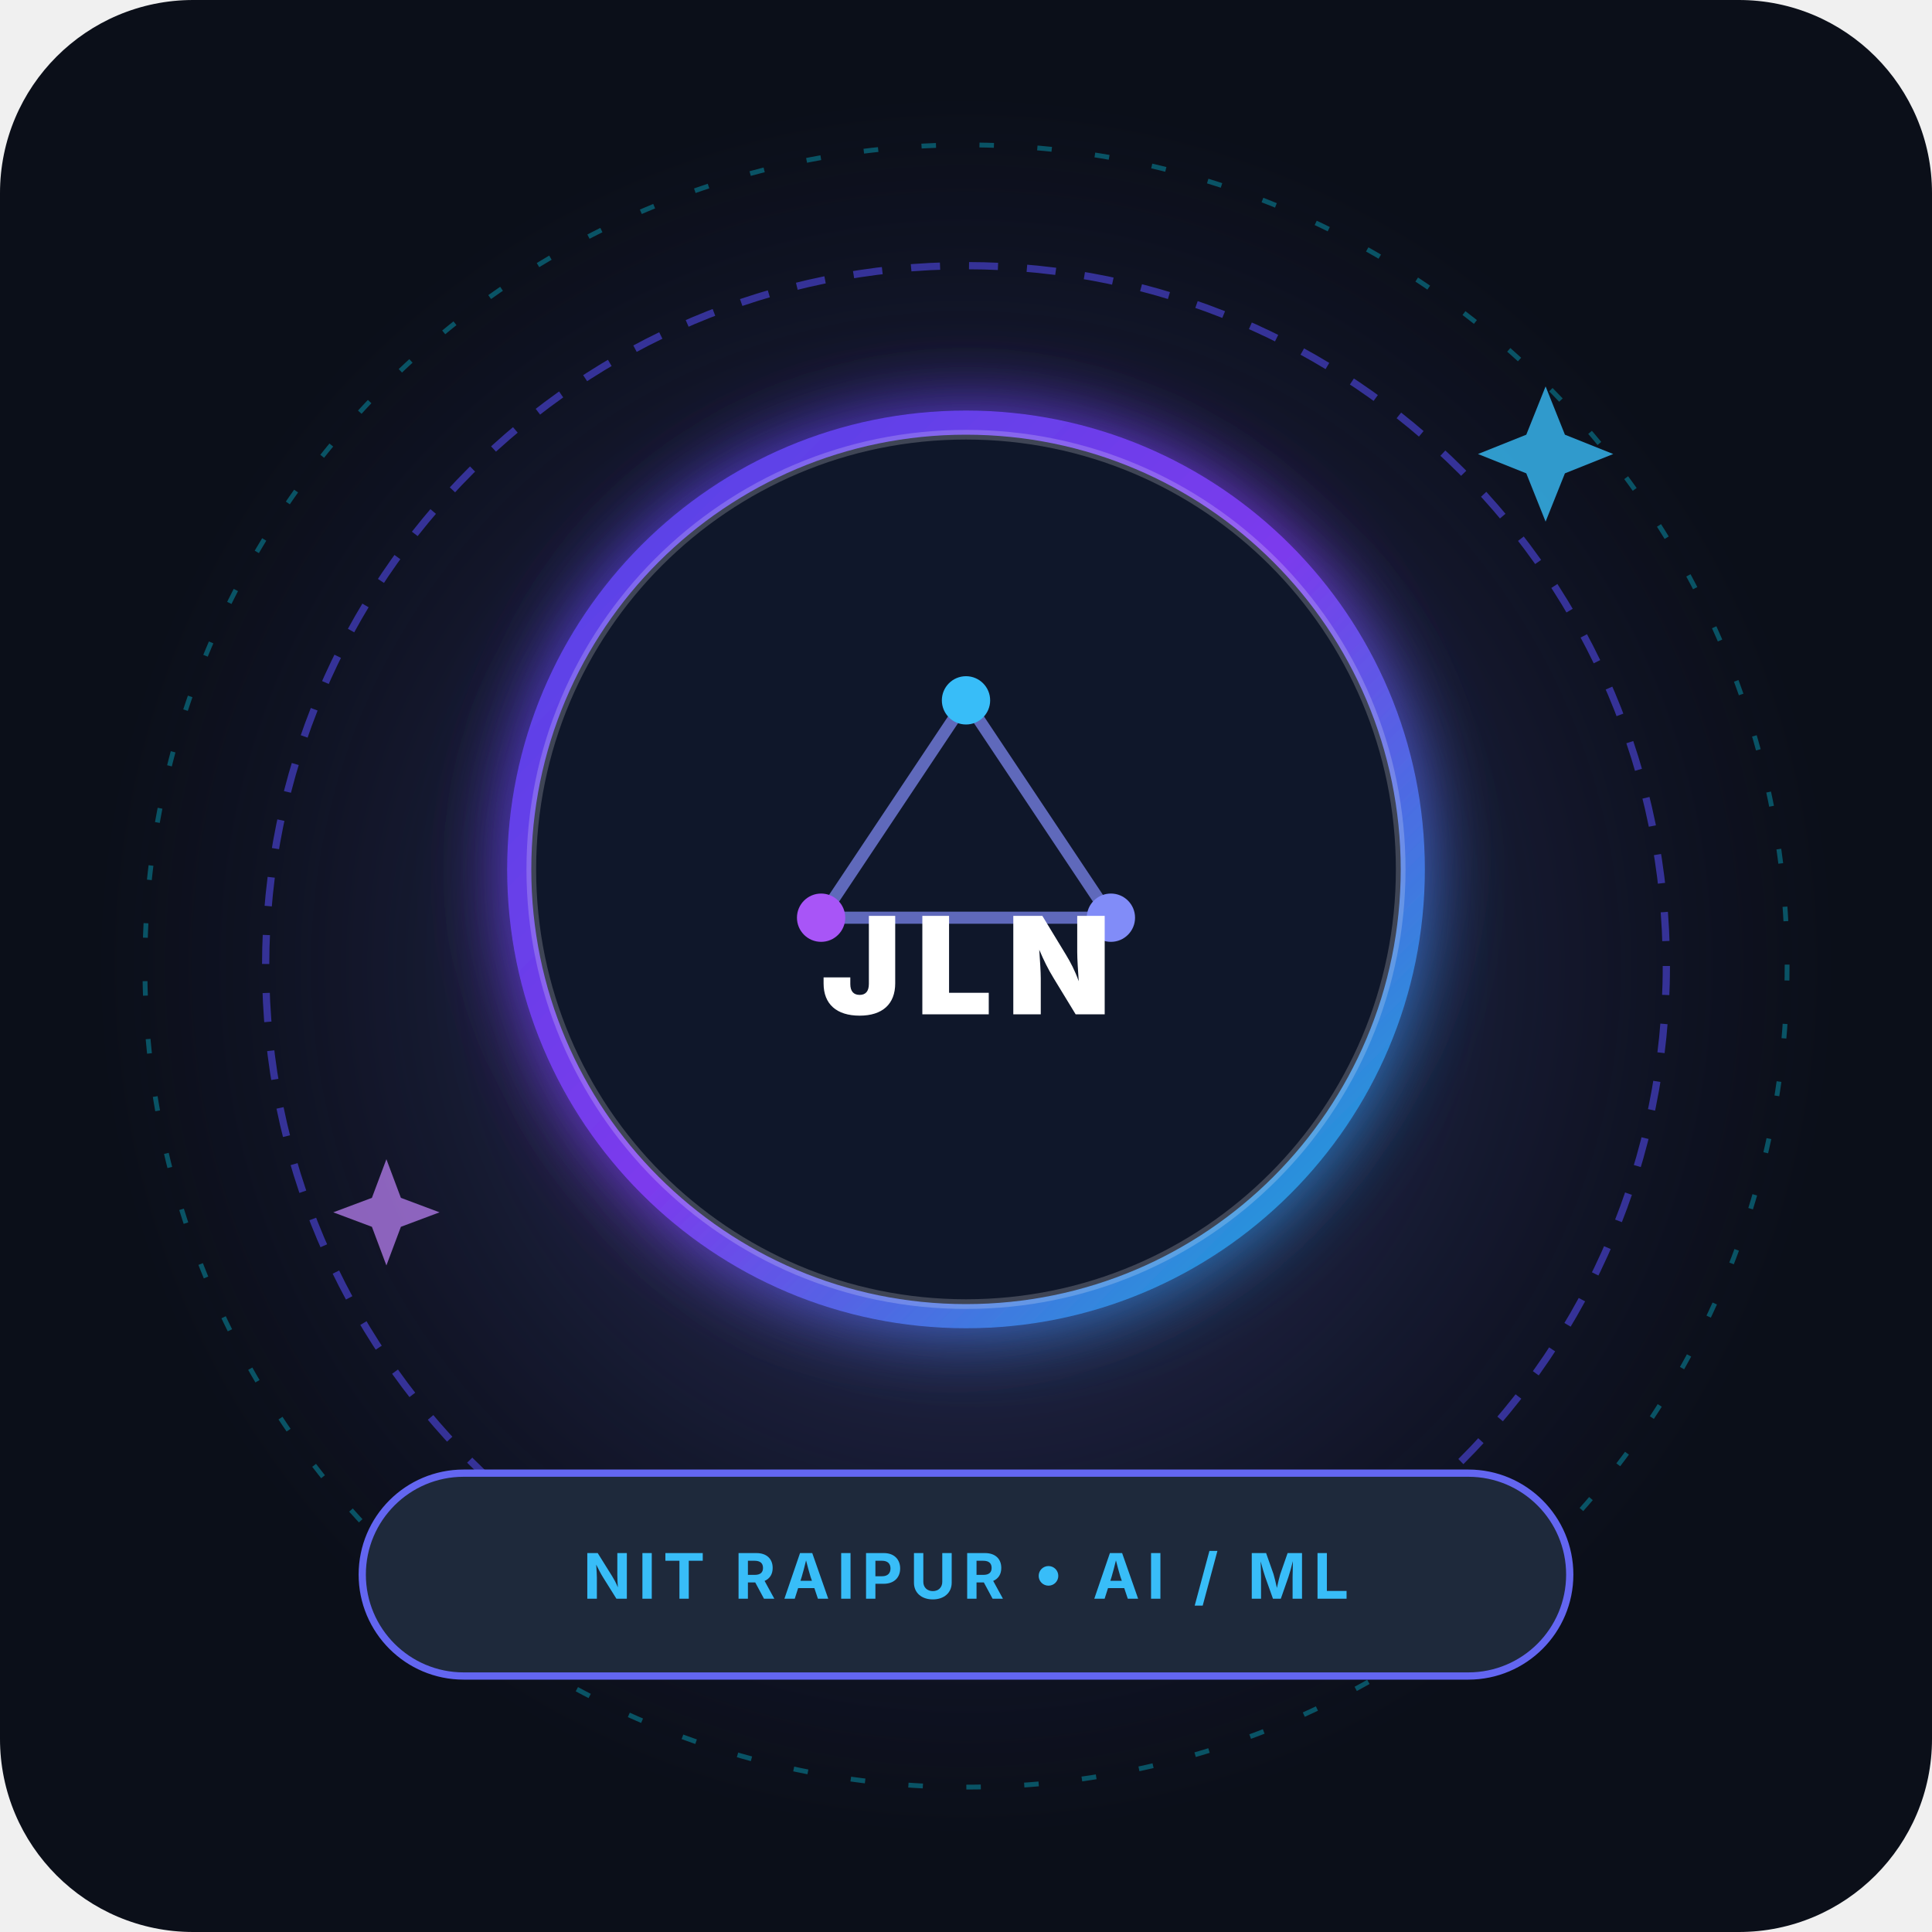
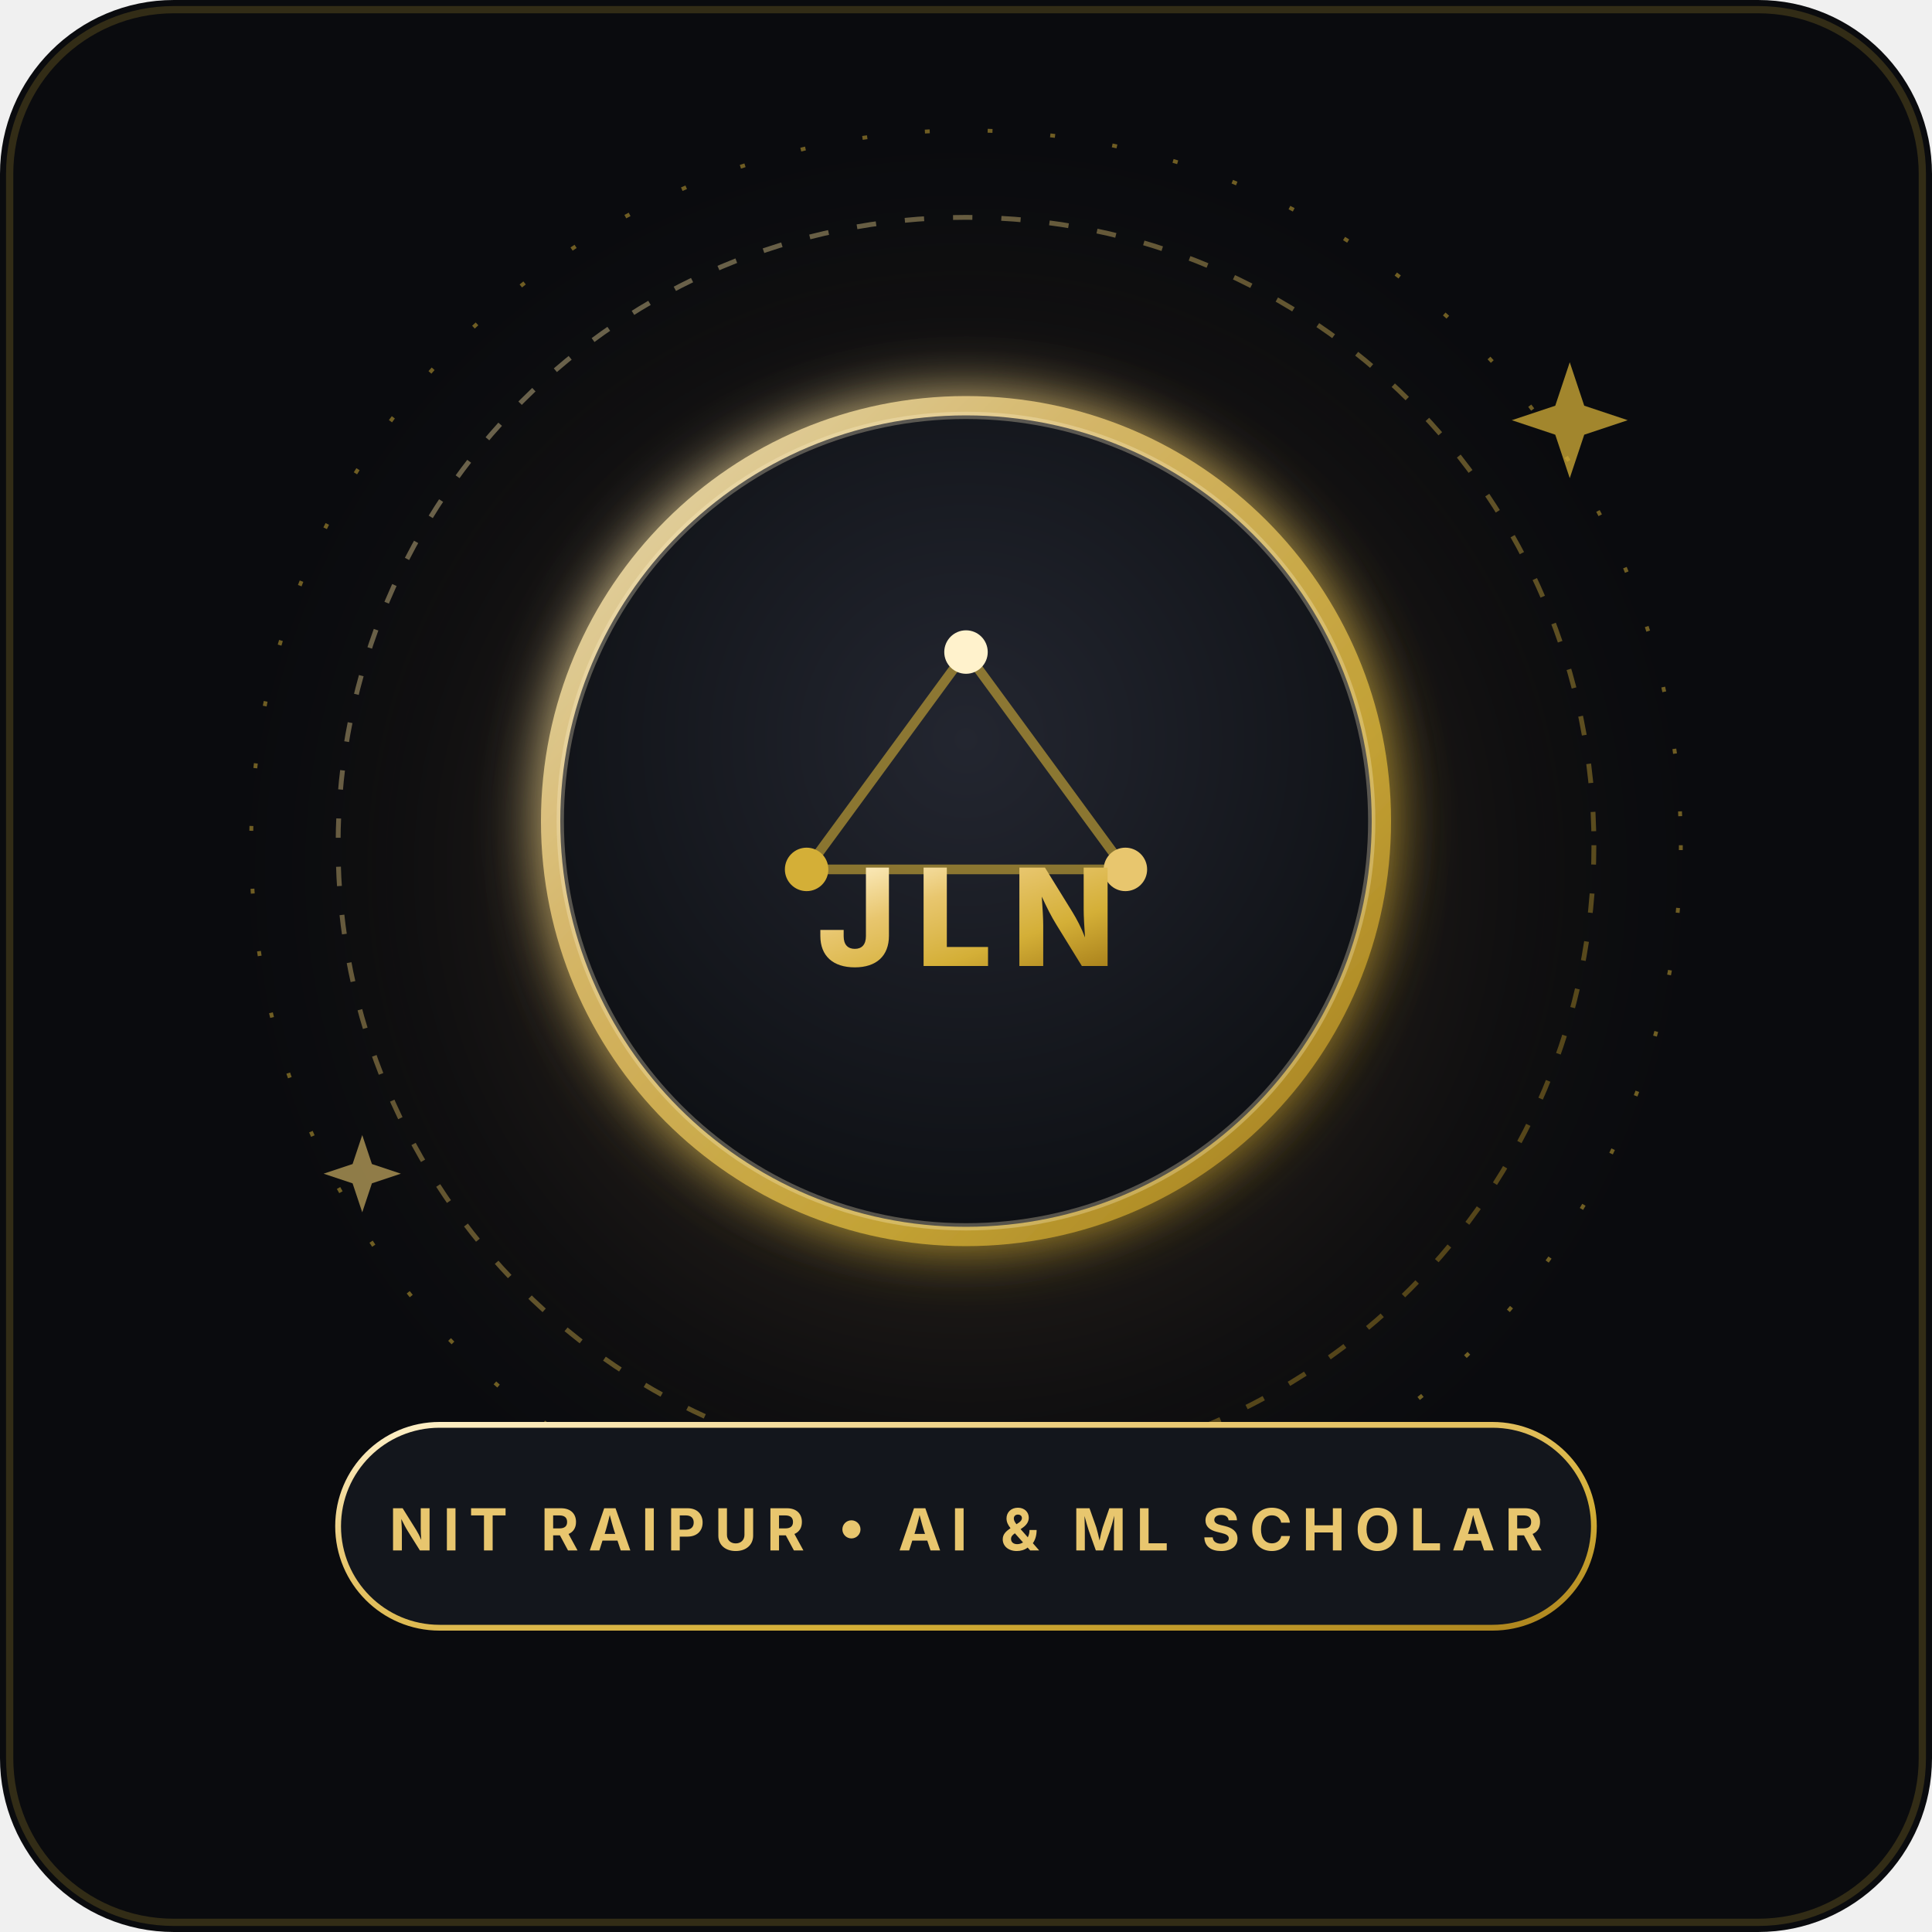
<svg xmlns="http://www.w3.org/2000/svg" viewBox="0 0 400 400" width="100%" height="100%">
  <defs>
-     <linearGradient id="bgGrad" x1="0%" y1="0%" x2="100%" y2="100%">
-       <stop offset="0%" stop-color="#4f46e5" />
-       <stop offset="50%" stop-color="#7c3aed" />
-       <stop offset="100%" stop-color="#06b6d4" />
+     <linearGradient id="goldGrad" x1="0%" y1="0%" x2="100%" y2="100%">
+       <stop offset="0%" stop-color="#fff2cc" />
+       <stop offset="35%" stop-color="#e8c66e" />
+       <stop offset="70%" stop-color="#d4af37" />
+       <stop offset="100%" stop-color="#aa821c" />
    </linearGradient>
    <radialGradient id="auraGlow" cx="50%" cy="50%" r="50%">
-       <stop offset="0%" stop-color="#818cf8" stop-opacity="0.4" />
-       <stop offset="100%" stop-color="#312e81" stop-opacity="0" />
+       <stop offset="0%" stop-color="#d4af37" stop-opacity="0.25" />
+       <stop offset="60%" stop-color="#b38753" stop-opacity="0.08" />
+       <stop offset="100%" stop-color="#0a0b0e" stop-opacity="0" />
    </radialGradient>
-     <filter id="glowEffect" x="-20%" y="-20%" width="140%" height="140%">
-       <feGaussianBlur stdDeviation="8" result="blur" />
+     <radialGradient id="cardGlow" cx="50%" cy="40%" r="60%">
+       <stop offset="0%" stop-color="#232630" />
+       <stop offset="100%" stop-color="#0e1014" />
+     </radialGradient>
+     <filter id="goldGlow" x="-20%" y="-20%" width="140%" height="140%">
+       <feGaussianBlur stdDeviation="6" result="blur" />
      <feComposite in="SourceGraphic" in2="blur" operator="over" />
    </filter>
  </defs>
-   <rect width="400" height="400" rx="40" fill="#0b0f19" />
-   <circle cx="200" cy="200" r="180" fill="url(#auraGlow)" />
-   <circle cx="200" cy="200" r="145" fill="none" stroke="#4f46e5" stroke-width="1.5" stroke-dasharray="6,6" opacity="0.6" />
-   <circle cx="200" cy="200" r="170" fill="none" stroke="#06b6d4" stroke-width="1" stroke-dasharray="3,9" opacity="0.4" />
-   <circle cx="200" cy="180" r="95" fill="url(#bgGrad)" filter="url(#glowEffect)" />
-   <circle cx="200" cy="180" r="90" fill="#0f172a" stroke="rgba(255,255,255,0.2)" stroke-width="2" />
-   <g transform="translate(145, 125)">
-     <path d="M 55,20 L 25,65 L 85,65 Z" fill="none" stroke="#818cf8" stroke-width="2.5" opacity="0.7" />
-     <circle cx="55" cy="20" r="5" fill="#38bdf8" />
-     <circle cx="25" cy="65" r="5" fill="#a855f7" />
-     <circle cx="85" cy="65" r="5" fill="#818cf8" />
-     <text x="55" y="85" font-family="'Inter', system-ui, sans-serif" font-weight="900" font-size="28" fill="#ffffff" text-anchor="middle" letter-spacing="3">JLN</text>
+   <rect width="400" height="400" rx="36" fill="#0a0b0e" />
+   <rect width="396" height="396" x="2" y="2" rx="34" fill="none" stroke="rgba(212, 175, 55, 0.2)" stroke-width="1.5" />
+   <circle cx="200" cy="180" r="160" fill="url(#auraGlow)" />
+   <circle cx="200" cy="175" r="130" fill="none" stroke="url(#goldGrad)" stroke-width="1" stroke-dasharray="4,6" opacity="0.4" />
+   <circle cx="200" cy="175" r="148" fill="none" stroke="#d4af37" stroke-width="0.8" stroke-dasharray="1,12" opacity="0.5" />
+   <circle cx="200" cy="170" r="88" fill="url(#goldGrad)" filter="url(#goldGlow)" opacity="0.9" />
+   <circle cx="200" cy="170" r="84" fill="url(#cardGlow)" stroke="rgba(255, 242, 204, 0.3)" stroke-width="1.5" />
+   <g transform="translate(145, 115)">
+     <path d="M 55,20 L 22,65 L 88,65 Z" fill="none" stroke="#d4af37" stroke-width="2" opacity="0.6" />
+     <circle cx="55" cy="20" r="4.5" fill="#fff2cc" />
+     <circle cx="22" cy="65" r="4.5" fill="#d4af37" />
+     <circle cx="88" cy="65" r="4.5" fill="#e8c66e" />
+     <text x="55" y="85" font-family="'Plus Jakarta Sans', 'Inter', sans-serif" font-weight="800" font-size="28" fill="url(#goldGrad)" text-anchor="middle" letter-spacing="4">JLN</text>
  </g>
-   <rect x="75" y="305" width="250" height="42" rx="21" fill="#1e293b" stroke="#6366f1" stroke-width="1.5" />
-   <text x="200" y="331" font-family="'Inter', system-ui, sans-serif" font-weight="700" font-size="13" fill="#38bdf8" text-anchor="middle" letter-spacing="1.5">NIT RAIPUR • AI / ML</text>
-   <polygon points="320,80 324,90 334,94 324,98 320,108 316,98 306,94 316,90" fill="#38bdf8" opacity="0.8" />
-   <polygon points="80,240 83,248 91,251 83,254 80,262 77,254 69,251 77,248" fill="#c084fc" opacity="0.7" />
+   <rect x="70" y="295" width="260" height="42" rx="21" fill="#13161c" stroke="url(#goldGrad)" stroke-width="1.2" />
+   <text x="200" y="321" font-family="'Inter', sans-serif" font-weight="700" font-size="12" fill="#e8c66e" text-anchor="middle" letter-spacing="2">NIT RAIPUR • AI &amp; ML SCHOLAR</text>
+   <polygon points="325,75 328,84 337,87 328,90 325,99 322,90 313,87 322,84" fill="#d4af37" opacity="0.75" />
+   <polygon points="75,235 77,241 83,243 77,245 75,251 73,245 67,243 73,241" fill="#e8c66e" opacity="0.6" />
</svg>
